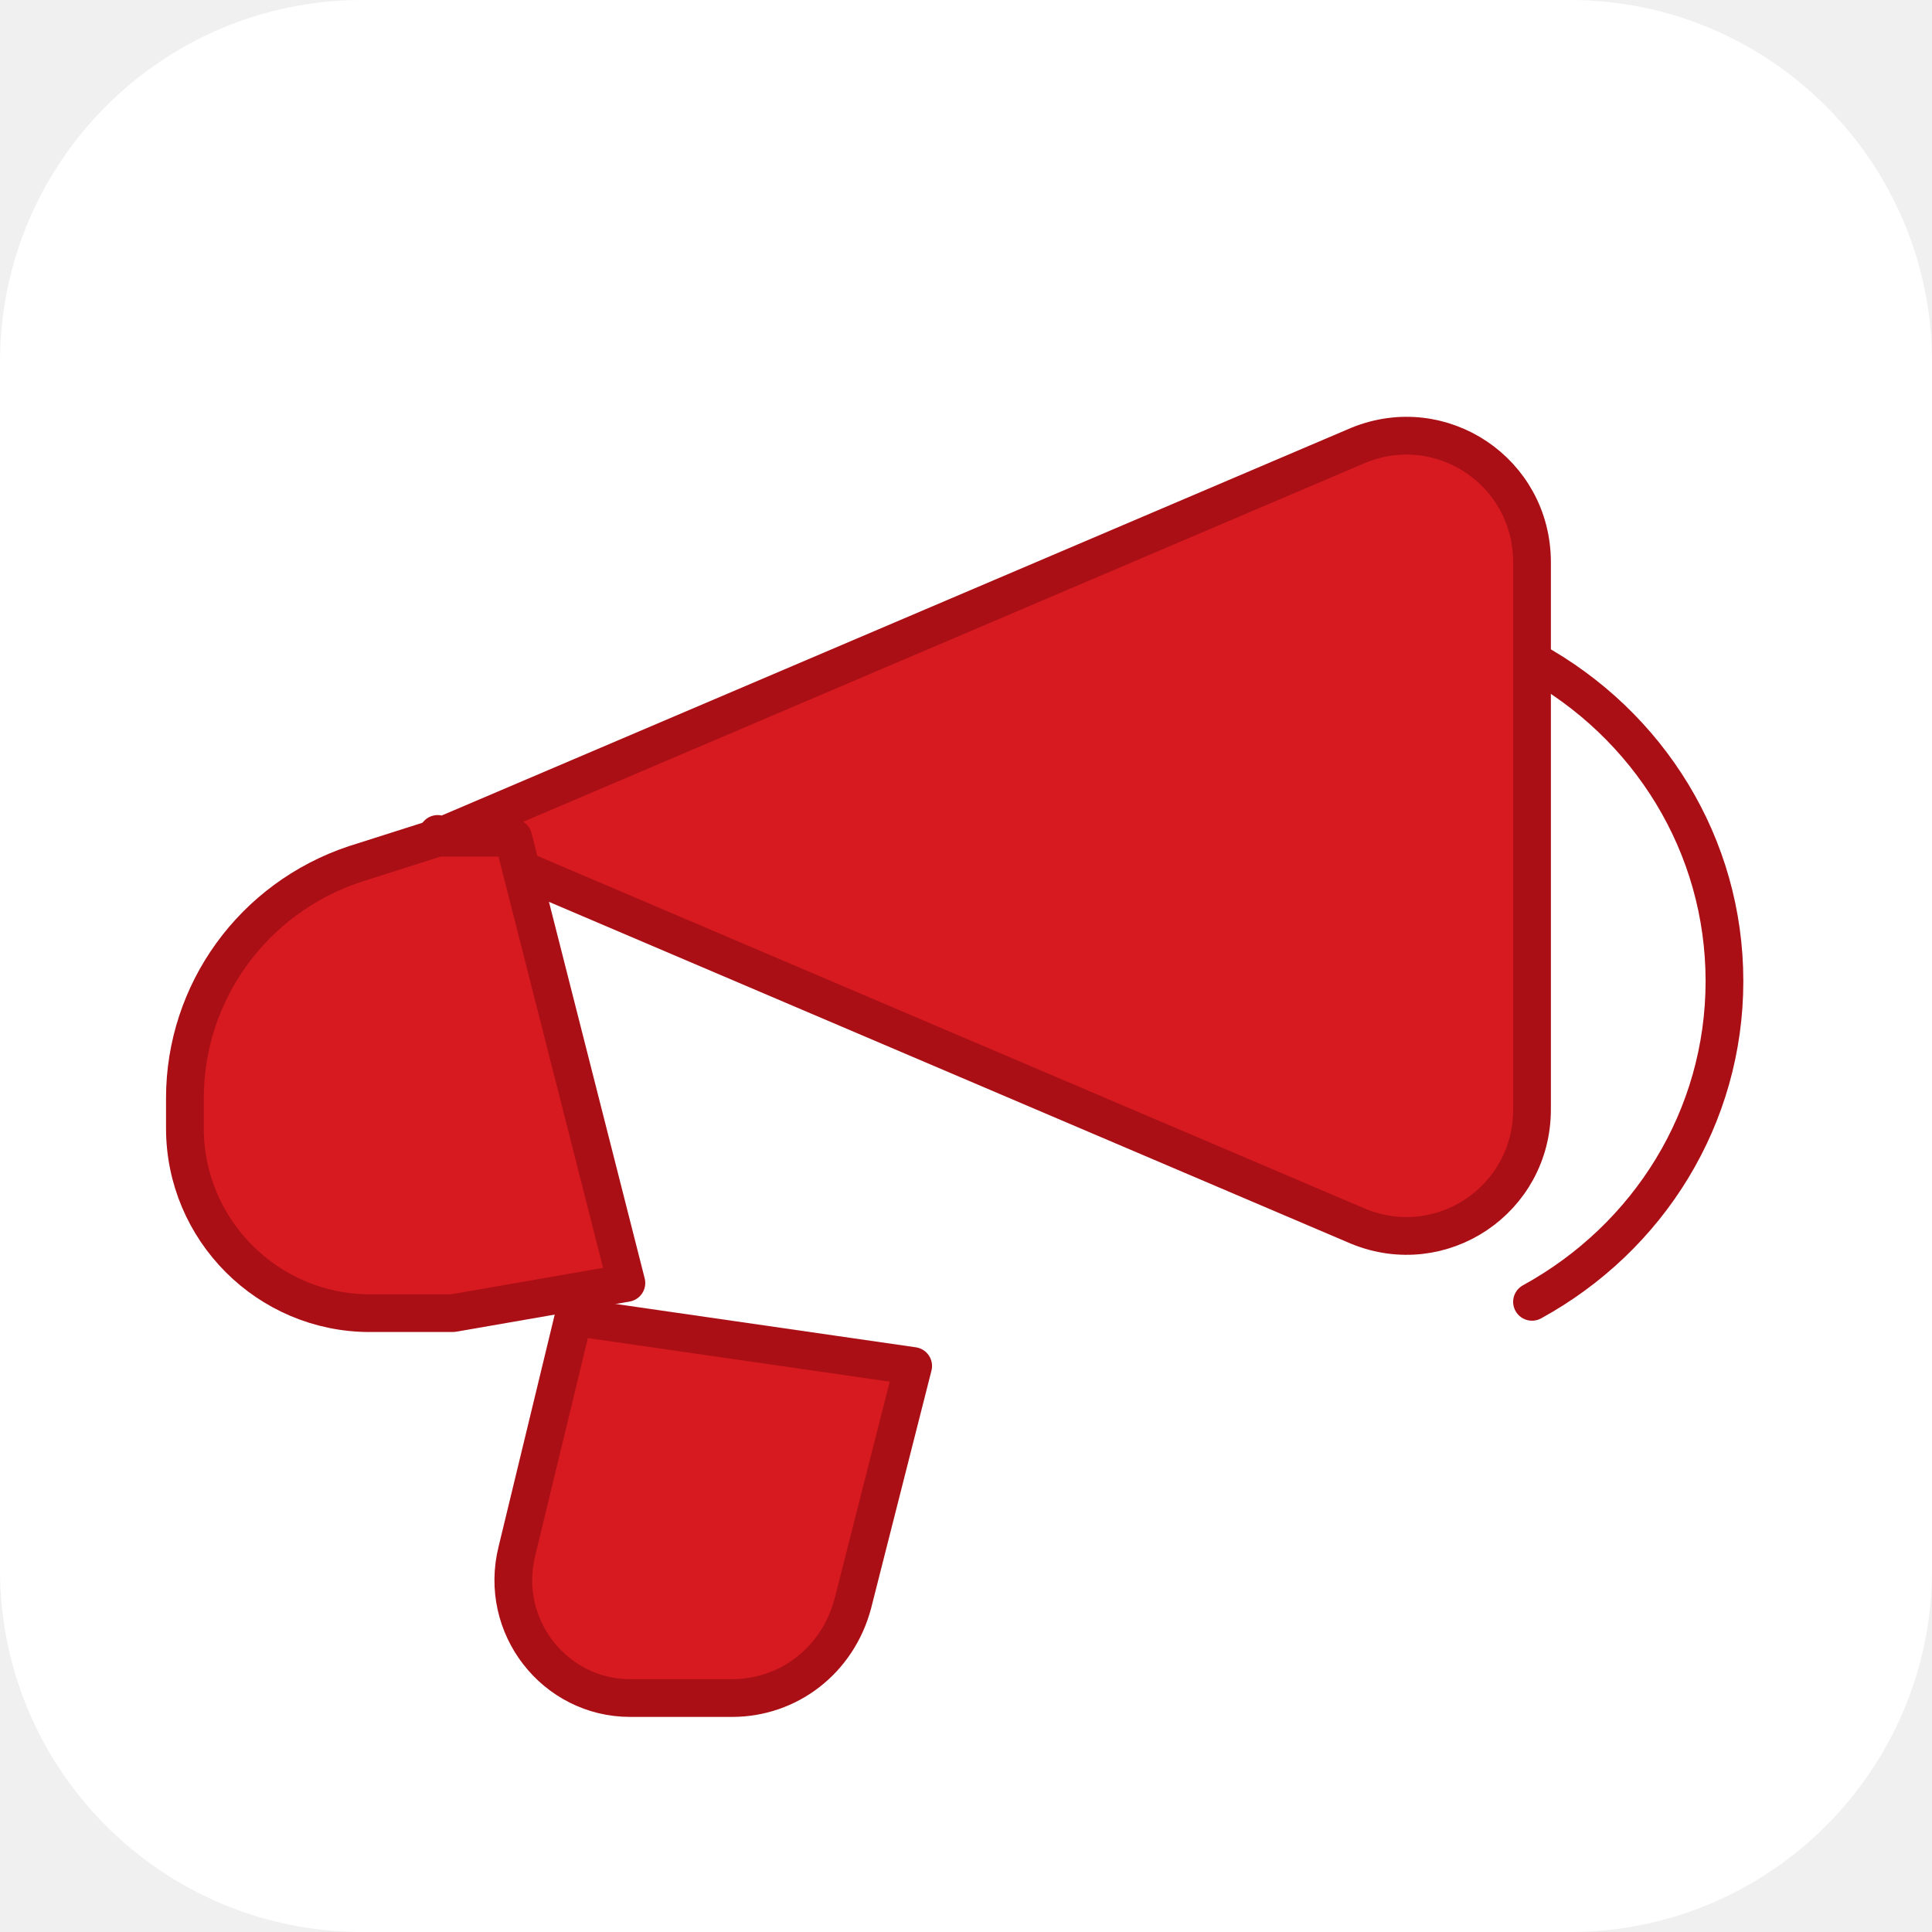
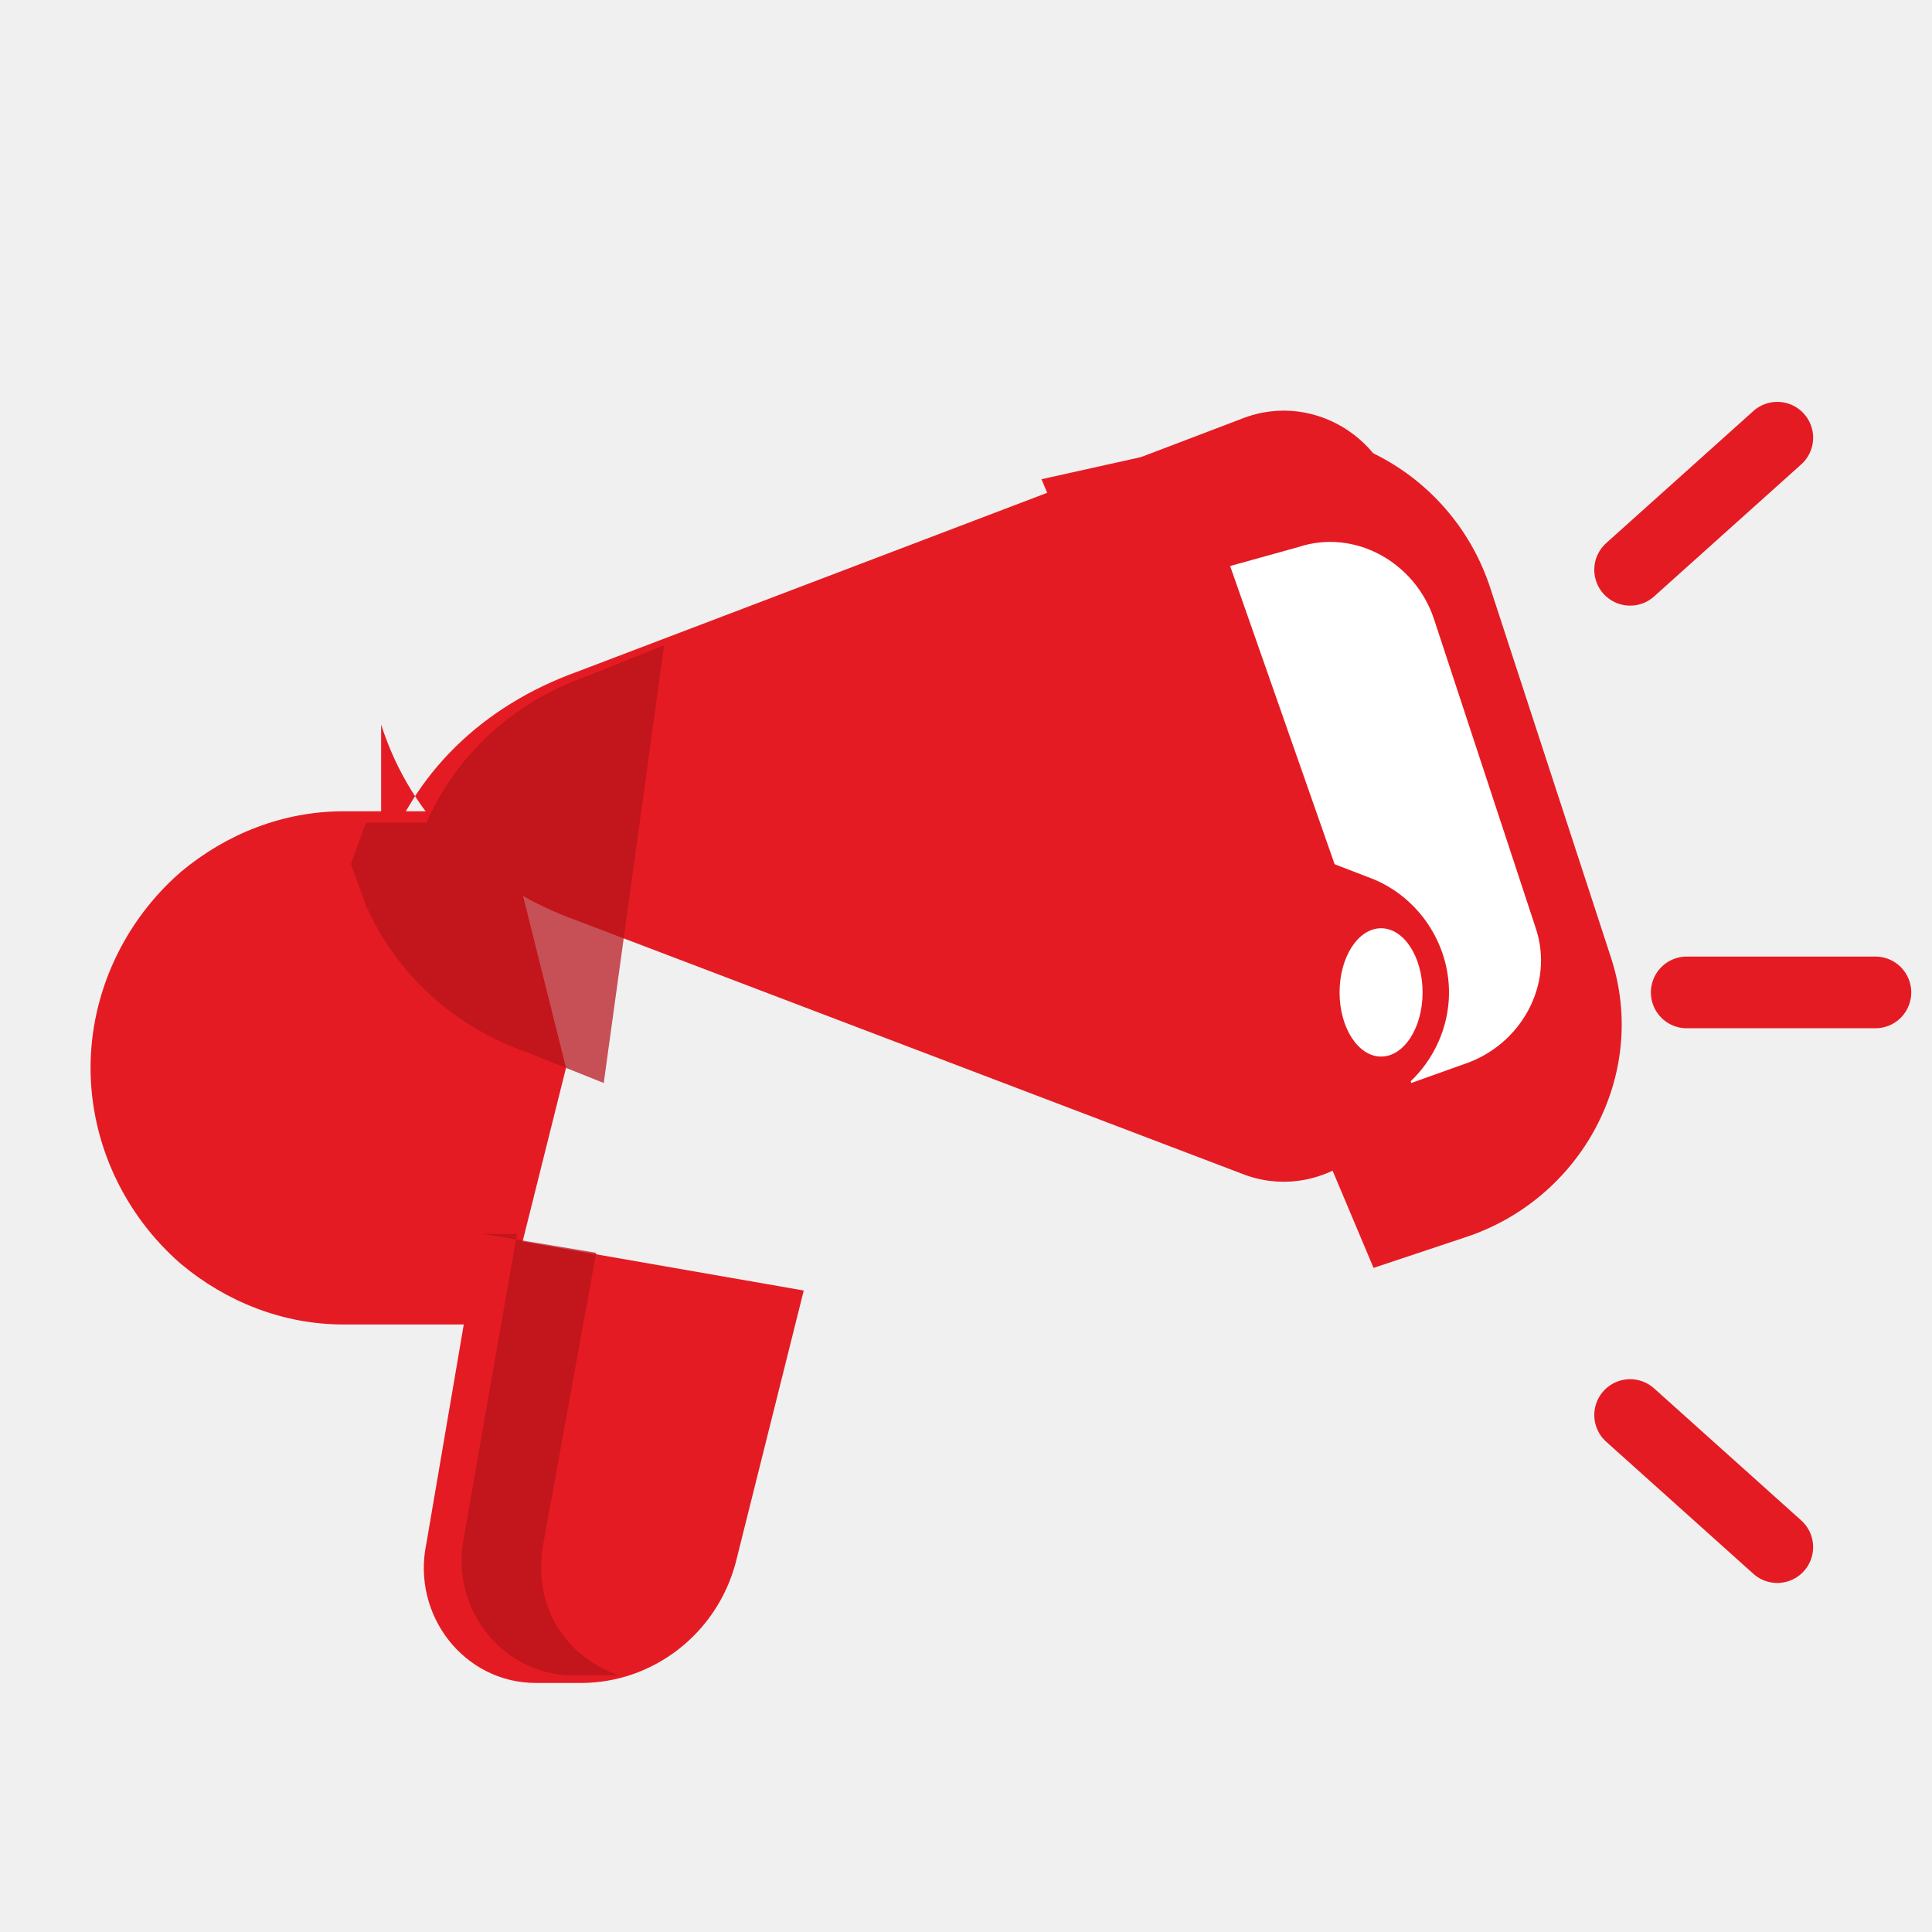
- <svg xmlns="http://www.w3.org/2000/svg" viewBox="0 0 512 512" role="img" aria-labelledby="title desc">
-   <rect width="512" height="512" rx="96" fill="#fff" />
-   <g fill="#d71920" stroke="#a90f15" stroke-width="10" stroke-linejoin="round" stroke-linecap="round">
-     <path d="M116 222l244-104c22-9 46 7 46 31v145c0 24-24 40-46 31L116 221z" />
-     <path d="M116 222l-22 7c-27 9-45 34-45 62v8c0 27 22 49 49 49h22l46-8-30-118z" />
-     <path d="M152 349l-15 62c-5 20 10 39 30 39h27c15 0 28-10 32-25l16-63-90-13z" />
-     <path d="M406 175c31 17 51 49 51 85s-20 68-51 85" fill="none" />
-   </g>
+ <svg xmlns="http://www.w3.org/2000/svg" viewBox="0 0 512 512" fill="none">
+   <path fill="#E51B23" d="M48 231c-15 13-24 32-24 52s9 39 24 52c12 10 27 16 43 16h42l17-68-17-68H91c-16 0-31 6-43 16Z" />
+   <path fill="#E51B23" d="M101 230c8-25 27-43 52-52l176-67c20-8 42 7 42 29v142c0 22-22 37-42 29l-176-67c-25-9-44-27-52-52Z" />
+   <path fill="#B51219" d="M113 218c8-18 23-32 43-39l20-8-16 116-20-8c-20-7-35-21-43-39l-4-11 4-11 16 0Z" opacity=".72" />
+   <path fill="#E51B23" d="M321 117c31-10 64 8 74 39l32 98c10 31-8 64-39 74l-24 8-88-209 45-10Z" />
+   <path fill="#fff" d="M344 145c15-5 31 4 36 19l27 82c5 15-4 31-19 36l-14 5-48-137 18-5Z" />
+   <path fill="#E51B23" d="M325 218l39 15c12 5 20 17 20 30s-8 25-20 30l-39 15v-90Z" />
+   <ellipse cx="366" cy="263" rx="11" ry="17" fill="#fff" />
+   <path fill="#E51B23" d="M127 327l86 15-18 72c-5 19-22 32-41 32h-12c-19 0-33-18-29-37l14-82Z" />
+   <path fill="#B51219" d="M128 327l30 5-14 77c-3 17 6 30 20 35h-12c-19 0-33-18-29-37l14-80-9 0Z" opacity=".72" />
+   <path stroke="#E51B23" stroke-width="19" stroke-linecap="round" d="M432 151l39-35" />
+   <path stroke="#E51B23" stroke-width="19" stroke-linecap="round" d="M447 263h50" />
+   <path stroke="#E51B23" stroke-width="19" stroke-linecap="round" d="M432 375l39 35" />
</svg>
